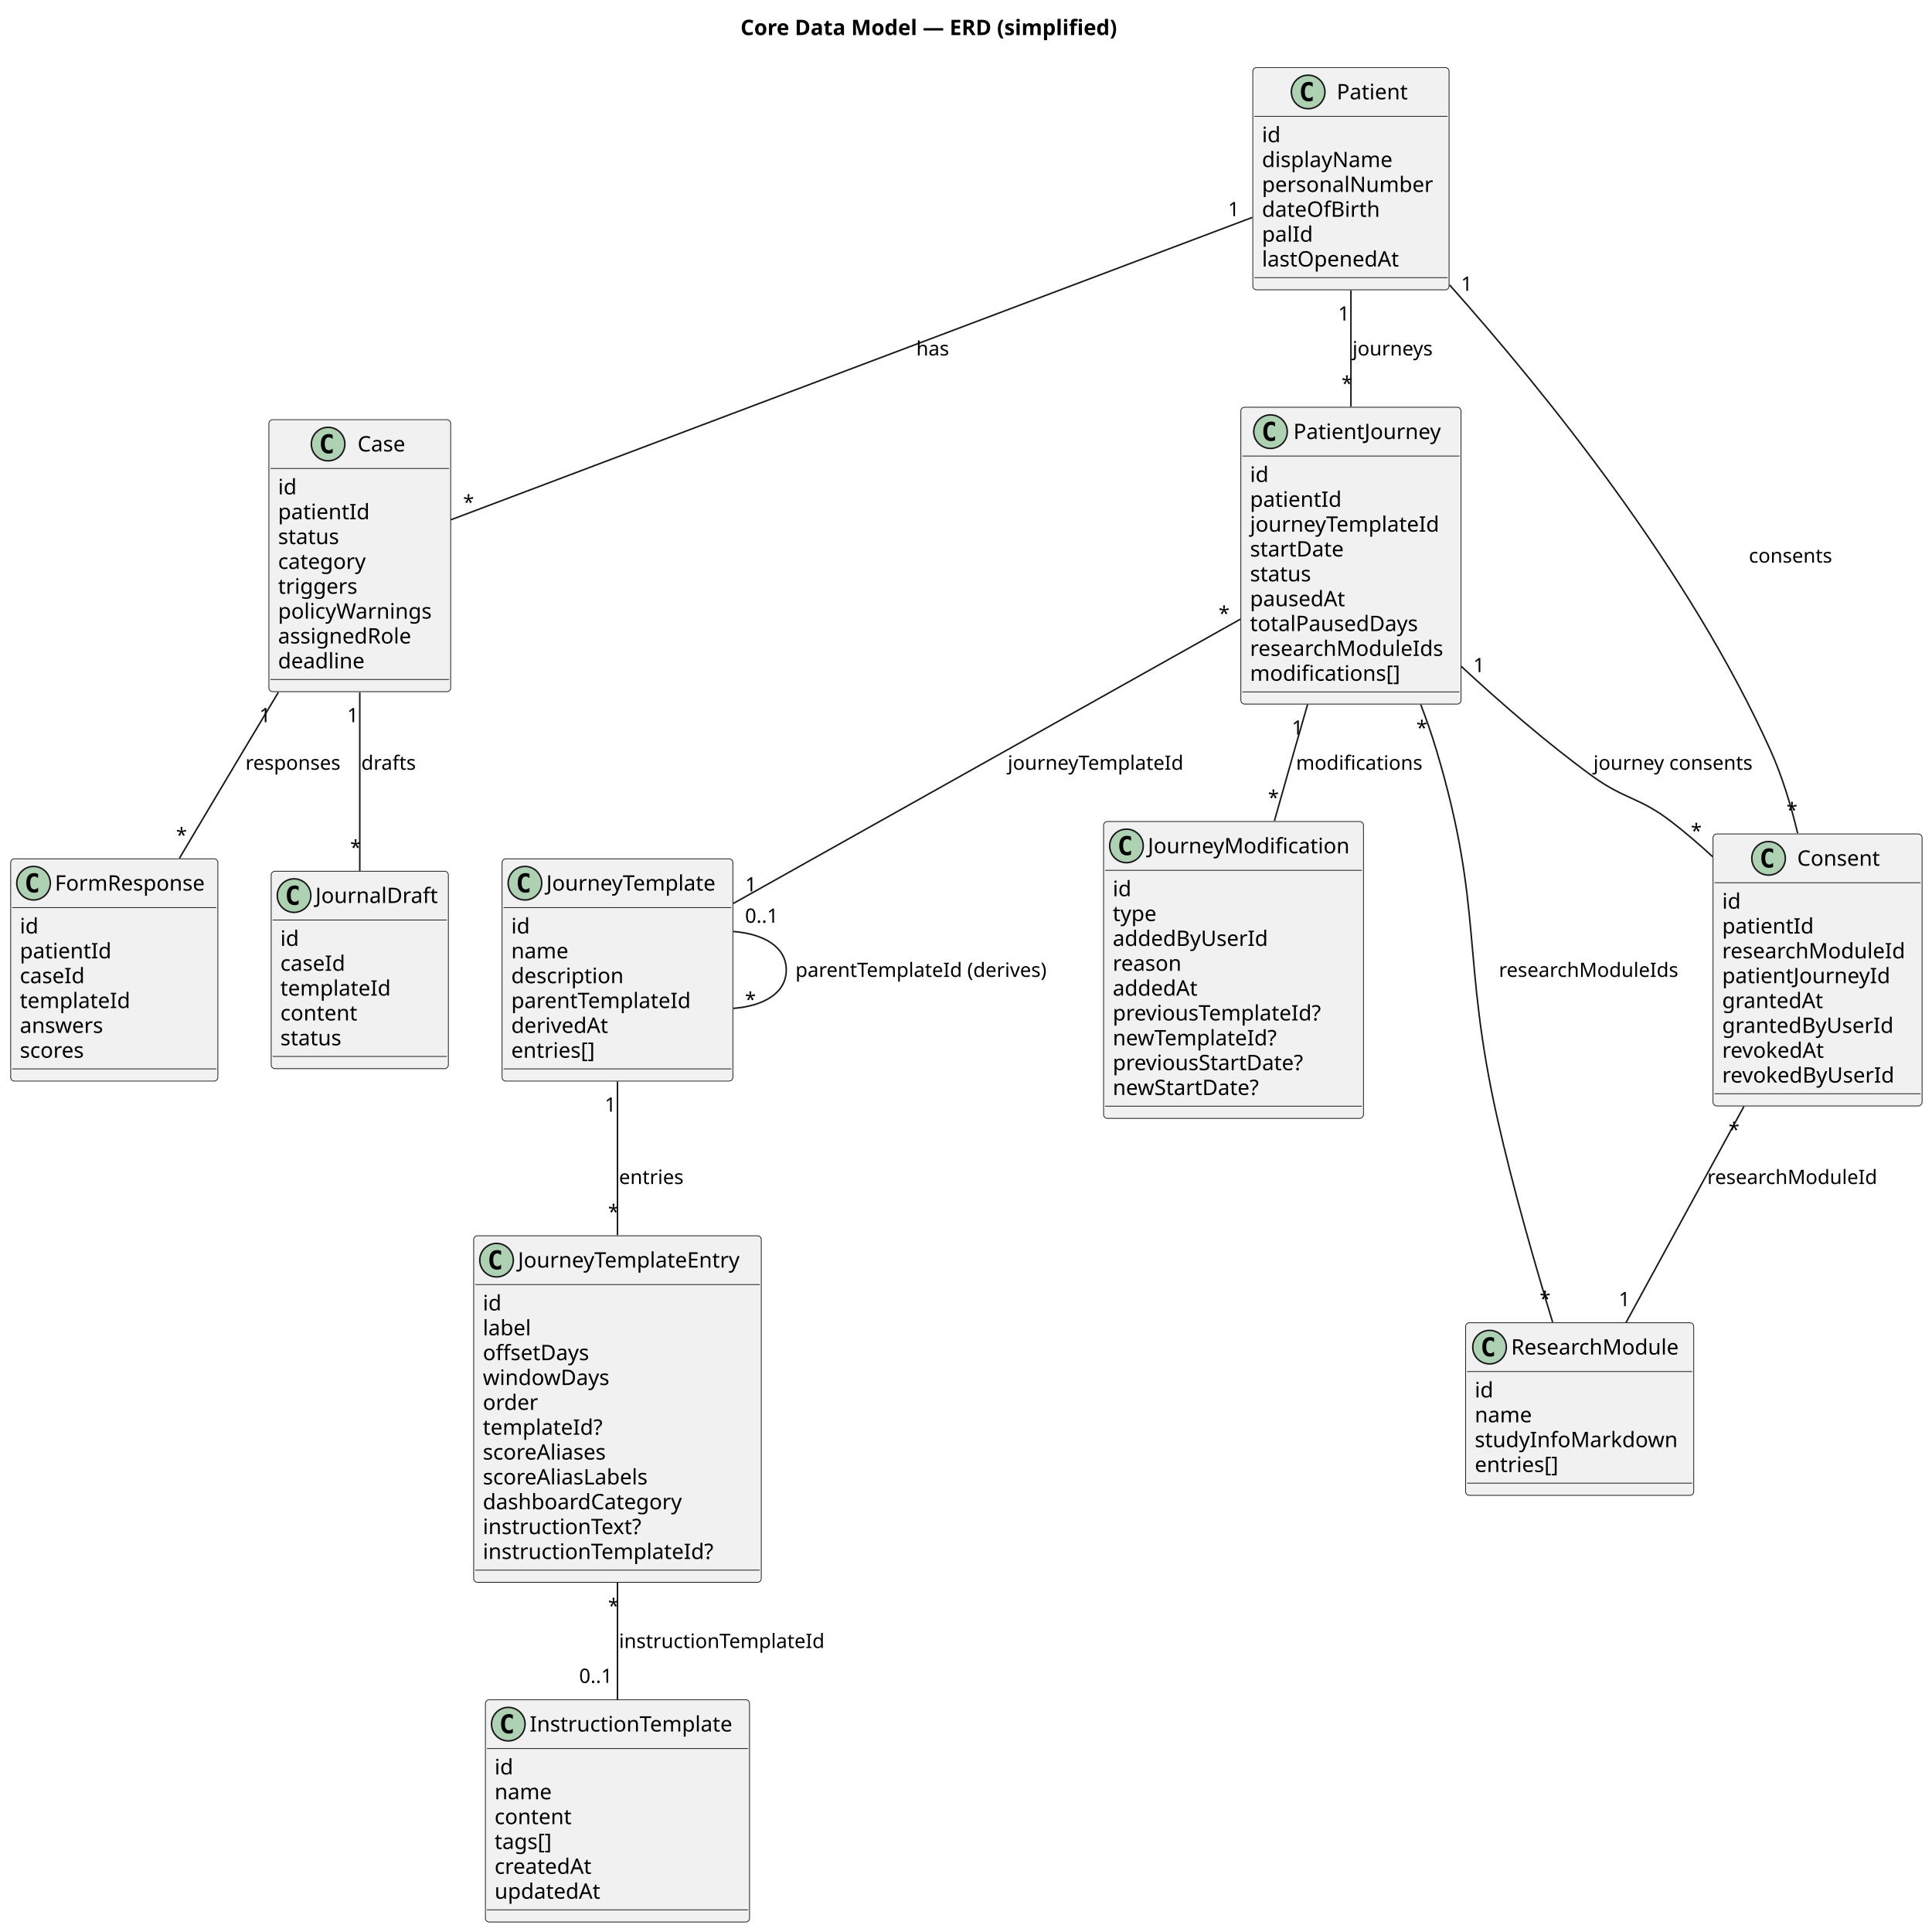
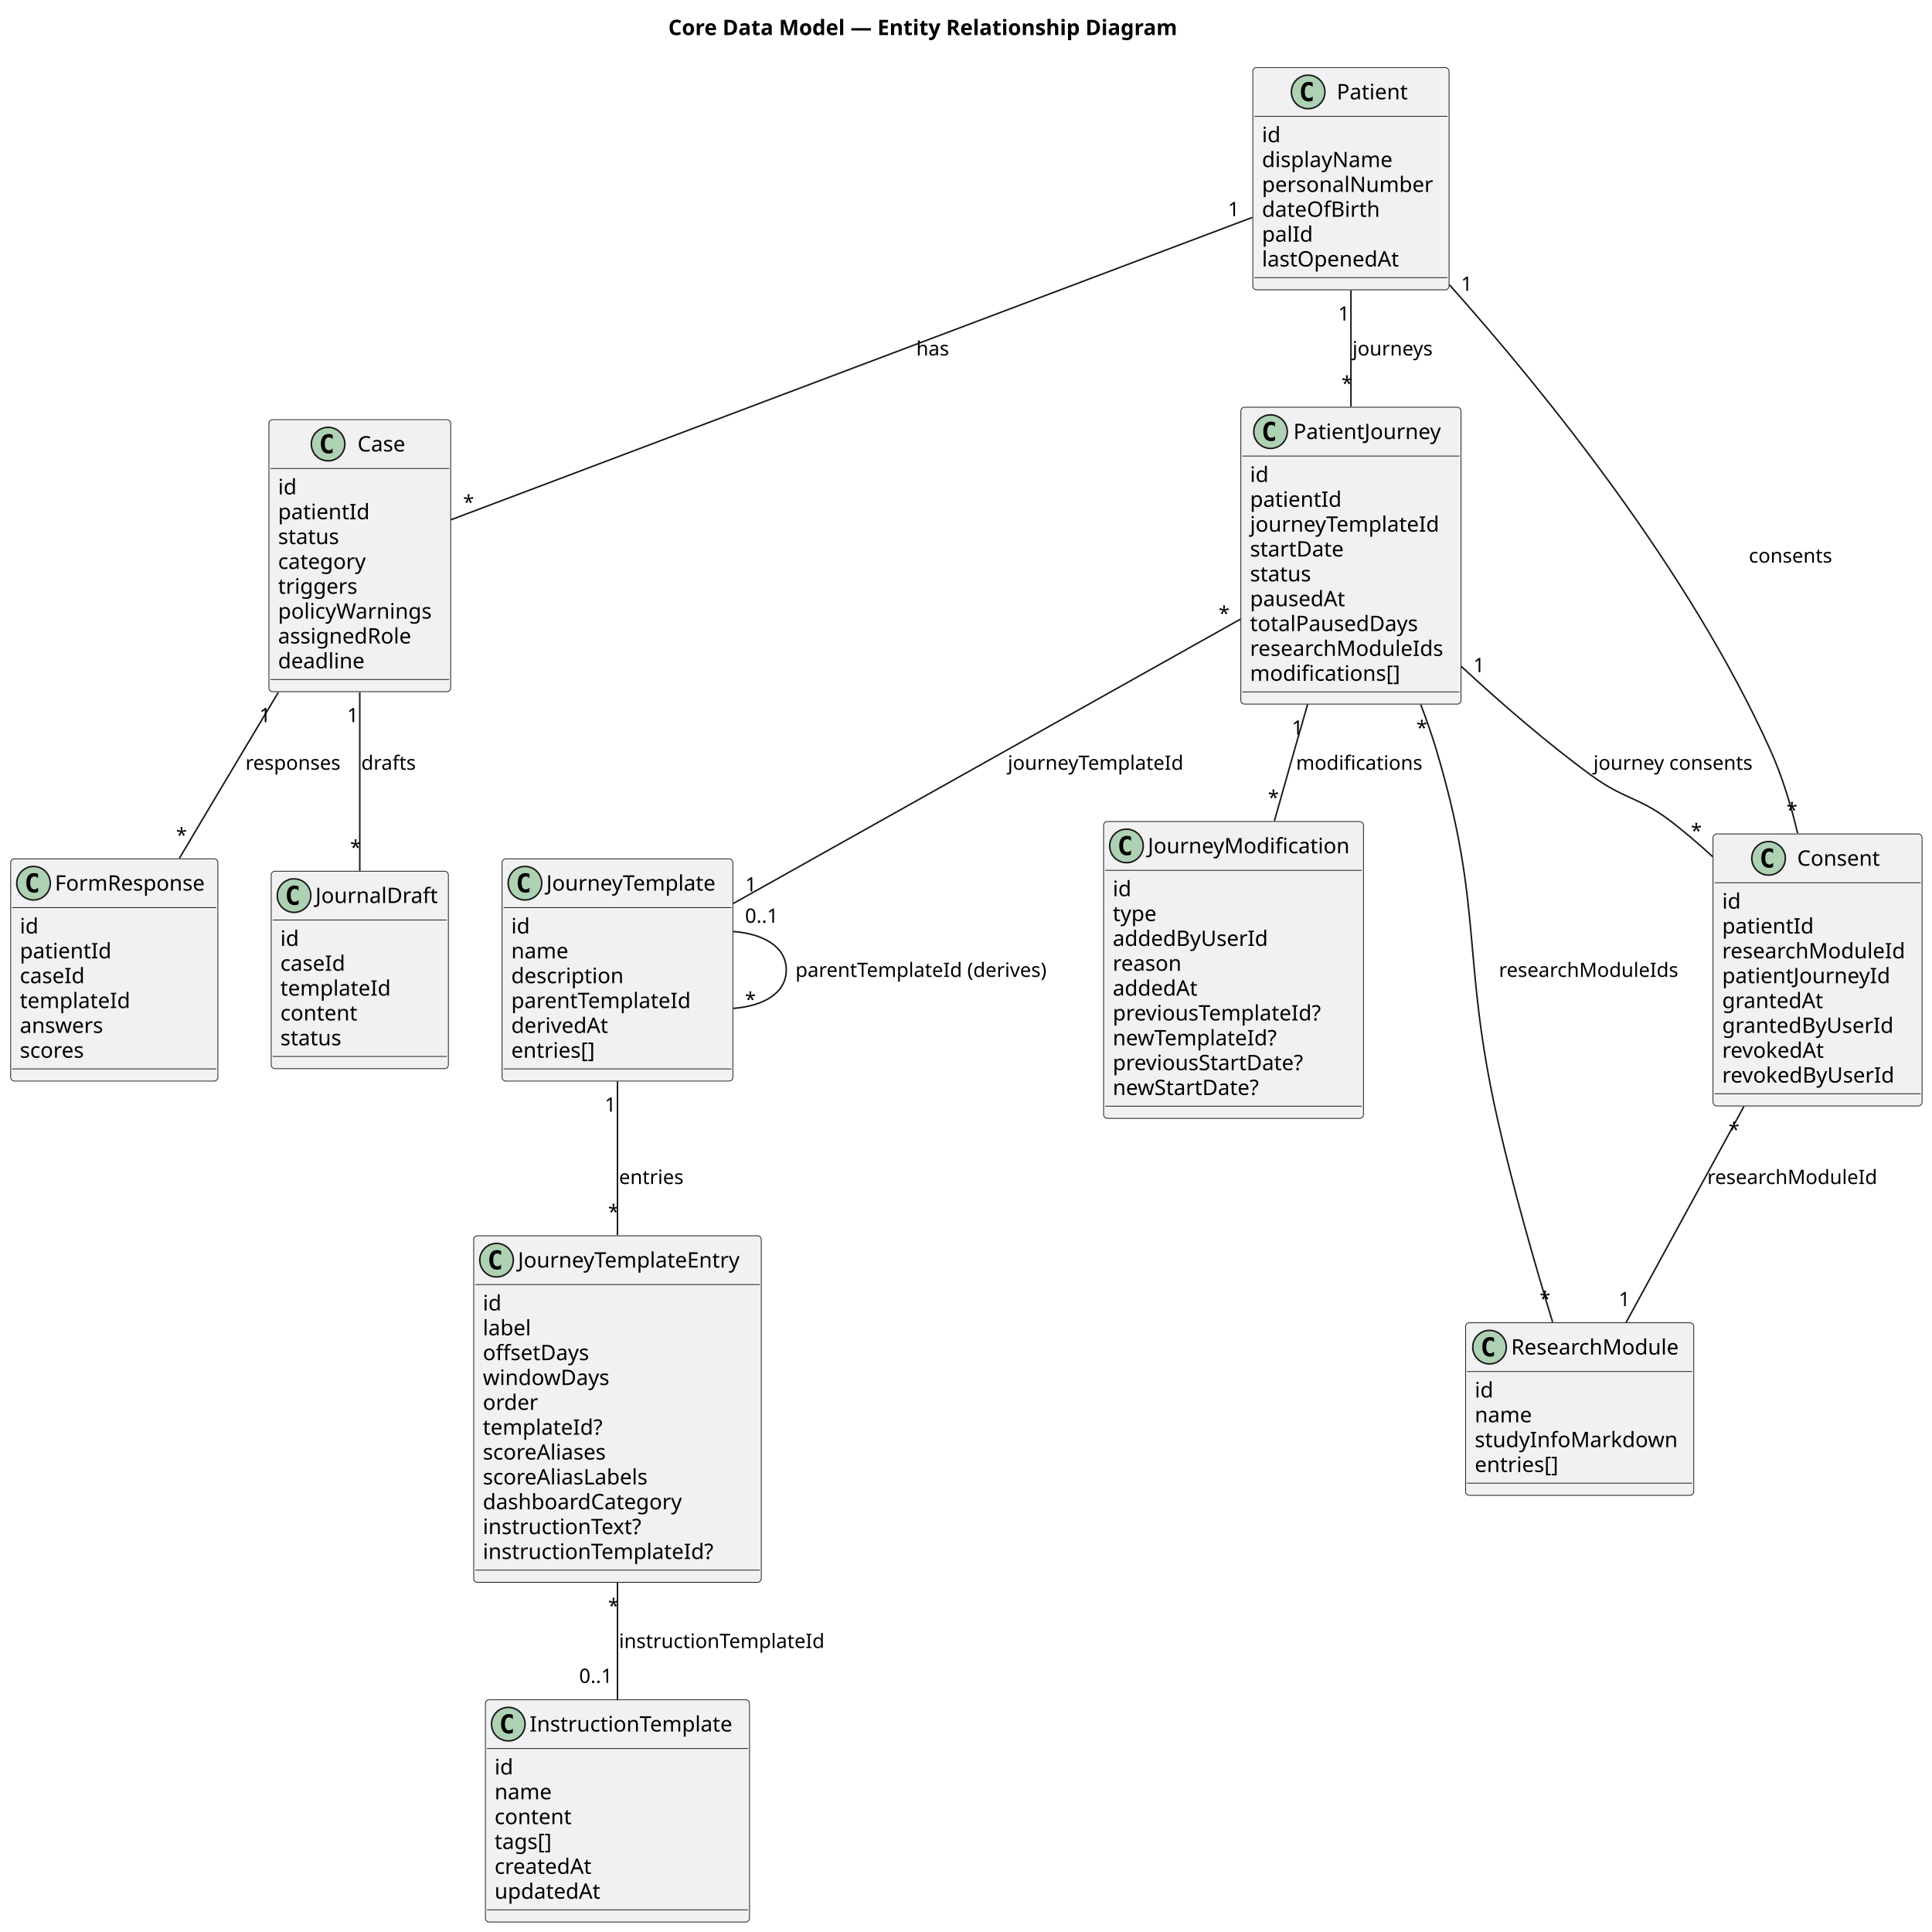
<svg xmlns="http://www.w3.org/2000/svg" contentStyleType="text/css" data-diagram-type="CLASS" height="1267px" preserveAspectRatio="none" style="width:1267px;height:1267px;background:#FFFFFF;" version="1.1" viewBox="0 0 1267 1267" width="1267px" zoomAndPan="magnify">
  <defs />
  <g>
    <g class="title" data-source-line="1">
-       <text fill="#000000" font-family="sans-serif" font-size="14" font-weight="bold" lengthAdjust="spacing" textLength="282.242" x="485.626" y="22.995">Core Data Model — ERD (simplified)</text>
+       <text fill="#000000" font-family="sans-serif" font-size="14" font-weight="bold" lengthAdjust="spacing" textLength="376.995" x="438.25" y="22.995">Core Data Model — Entity Relationship Diagram</text>
    </g>
    <g class="entity" data-qualified-name="Patient" data-source-line="3" id="ent0002">
      <rect fill="#F1F1F1" height="145.781" rx="2.5" ry="2.5" style="stroke:#181818;stroke-width:0.5;" width="128.696" x="821.59" y="44.297" />
      <ellipse cx="857.884" cy="60.297" fill="#ADD1B2" rx="11" ry="11" style="stroke:#181818;stroke-width:1;" />
      <path d="M860.853,65.938 Q860.275,66.234 859.634,66.375 Q858.994,66.531 858.29,66.531 Q855.79,66.531 854.462,64.891 Q853.15,63.234 853.15,60.109 Q853.15,56.984 854.462,55.328 Q855.79,53.672 858.29,53.672 Q858.994,53.672 859.634,53.828 Q860.29,53.984 860.853,54.281 L860.853,57 Q860.228,56.422 859.634,56.156 Q859.04,55.875 858.415,55.875 Q857.072,55.875 856.384,56.953 Q855.697,58.016 855.697,60.109 Q855.697,62.203 856.384,63.281 Q857.072,64.344 858.415,64.344 Q859.04,64.344 859.634,64.078 Q860.228,63.797 860.853,63.219 L860.853,65.938 Z " fill="#000000" />
      <text fill="#000000" font-family="sans-serif" font-size="14" lengthAdjust="spacing" textLength="49.376" x="876.616" y="65.144">Patient</text>
      <line style="stroke:#181818;stroke-width:0.5;" x1="822.59" x2="949.286" y1="76.297" y2="76.297" />
      <text fill="#000000" font-family="sans-serif" font-size="14" lengthAdjust="spacing" textLength="12.776" x="827.59" y="93.292">id</text>
      <text fill="#000000" font-family="sans-serif" font-size="14" lengthAdjust="spacing" textLength="91.014" x="827.59" y="109.589">displayName</text>
      <text fill="#000000" font-family="sans-serif" font-size="14" lengthAdjust="spacing" textLength="116.696" x="827.59" y="125.886">personalNumber</text>
      <text fill="#000000" font-family="sans-serif" font-size="14" lengthAdjust="spacing" textLength="81.129" x="827.59" y="142.183">dateOfBirth</text>
      <text fill="#000000" font-family="sans-serif" font-size="14" lengthAdjust="spacing" textLength="34.371" x="827.59" y="158.48">palId</text>
      <text fill="#000000" font-family="sans-serif" font-size="14" lengthAdjust="spacing" textLength="95.211" x="827.59" y="174.776">lastOpenedAt</text>
      <line style="stroke:#181818;stroke-width:0.5;" x1="822.59" x2="949.286" y1="182.078" y2="182.078" />
    </g>
    <g class="entity" data-qualified-name="Case" data-source-line="12" id="ent0003">
      <rect fill="#F1F1F1" height="178.375" rx="2.5" ry="2.5" style="stroke:#181818;stroke-width:0.5;" width="119.208" x="176.34" y="275.227" />
      <ellipse cx="215.166" cy="291.227" fill="#ADD1B2" rx="11" ry="11" style="stroke:#181818;stroke-width:1;" />
      <path d="M218.135,296.868 Q217.556,297.164 216.916,297.305 Q216.275,297.461 215.572,297.461 Q213.072,297.461 211.744,295.821 Q210.431,294.164 210.431,291.039 Q210.431,287.914 211.744,286.258 Q213.072,284.602 215.572,284.602 Q216.275,284.602 216.916,284.758 Q217.572,284.914 218.135,285.211 L218.135,287.93 Q217.51,287.352 216.916,287.086 Q216.322,286.805 215.697,286.805 Q214.353,286.805 213.666,287.883 Q212.978,288.946 212.978,291.039 Q212.978,293.133 213.666,294.211 Q214.353,295.274 215.697,295.274 Q216.322,295.274 216.916,295.008 Q217.51,294.727 218.135,294.149 L218.135,296.868 Z " fill="#000000" />
      <text fill="#000000" font-family="sans-serif" font-size="14" lengthAdjust="spacing" textLength="34.262" x="234.46" y="296.074">Case</text>
      <line style="stroke:#181818;stroke-width:0.5;" x1="177.34" x2="294.548" y1="307.227" y2="307.227" />
      <text fill="#000000" font-family="sans-serif" font-size="14" lengthAdjust="spacing" textLength="12.776" x="182.34" y="324.222">id</text>
      <text fill="#000000" font-family="sans-serif" font-size="14" lengthAdjust="spacing" textLength="62.836" x="182.34" y="340.519">patientId</text>
      <text fill="#000000" font-family="sans-serif" font-size="14" lengthAdjust="spacing" textLength="43.019" x="182.34" y="356.816">status</text>
      <text fill="#000000" font-family="sans-serif" font-size="14" lengthAdjust="spacing" textLength="61.872" x="182.34" y="373.113">category</text>
      <text fill="#000000" font-family="sans-serif" font-size="14" lengthAdjust="spacing" textLength="54.571" x="182.34" y="389.409">triggers</text>
      <text fill="#000000" font-family="sans-serif" font-size="14" lengthAdjust="spacing" textLength="107.208" x="182.34" y="405.706">policyWarnings</text>
      <text fill="#000000" font-family="sans-serif" font-size="14" lengthAdjust="spacing" textLength="93.112" x="182.34" y="422.003">assignedRole</text>
      <text fill="#000000" font-family="sans-serif" font-size="14" lengthAdjust="spacing" textLength="60.231" x="182.34" y="438.3">deadline</text>
      <line style="stroke:#181818;stroke-width:0.5;" x1="177.34" x2="294.548" y1="445.602" y2="445.602" />
    </g>
    <g class="entity" data-qualified-name="PatientJourney" data-source-line="23" id="ent0004">
      <rect fill="#F1F1F1" height="194.672" rx="2.5" ry="2.5" style="stroke:#181818;stroke-width:0.5;" width="144.398" x="813.74" y="267.077" />
      <ellipse cx="833.207" cy="283.077" fill="#ADD1B2" rx="11" ry="11" style="stroke:#181818;stroke-width:1;" />
      <path d="M836.176,288.717 Q835.598,289.014 834.957,289.155 Q834.317,289.311 833.614,289.311 Q831.114,289.311 829.786,287.671 Q828.473,286.014 828.473,282.889 Q828.473,279.764 829.786,278.108 Q831.114,276.452 833.614,276.452 Q834.317,276.452 834.957,276.608 Q835.614,276.764 836.176,277.061 L836.176,279.78 Q835.551,279.202 834.957,278.936 Q834.364,278.655 833.739,278.655 Q832.395,278.655 831.707,279.733 Q831.02,280.796 831.02,282.889 Q831.02,284.983 831.707,286.061 Q832.395,287.124 833.739,287.124 Q834.364,287.124 834.957,286.858 Q835.551,286.577 836.176,285.999 L836.176,288.717 Z " fill="#000000" />
      <text fill="#000000" font-family="sans-serif" font-size="14" lengthAdjust="spacing" textLength="102.471" x="848.2" y="287.924">PatientJourney</text>
      <line style="stroke:#181818;stroke-width:0.5;" x1="814.74" x2="957.138" y1="299.077" y2="299.077" />
      <text fill="#000000" font-family="sans-serif" font-size="14" lengthAdjust="spacing" textLength="12.776" x="819.74" y="316.072">id</text>
      <text fill="#000000" font-family="sans-serif" font-size="14" lengthAdjust="spacing" textLength="62.836" x="819.74" y="332.369">patientId</text>
      <text fill="#000000" font-family="sans-serif" font-size="14" lengthAdjust="spacing" textLength="132.132" x="819.74" y="348.666">journeyTemplateId</text>
      <text fill="#000000" font-family="sans-serif" font-size="14" lengthAdjust="spacing" textLength="66.069" x="819.74" y="364.963">startDate</text>
      <text fill="#000000" font-family="sans-serif" font-size="14" lengthAdjust="spacing" textLength="43.019" x="819.74" y="381.26">status</text>
      <text fill="#000000" font-family="sans-serif" font-size="14" lengthAdjust="spacing" textLength="66.199" x="819.74" y="397.556">pausedAt</text>
      <text fill="#000000" font-family="sans-serif" font-size="14" lengthAdjust="spacing" textLength="117.64" x="819.74" y="413.853">totalPausedDays</text>
      <text fill="#000000" font-family="sans-serif" font-size="14" lengthAdjust="spacing" textLength="132.398" x="819.74" y="430.15">researchModuleIds</text>
      <text fill="#000000" font-family="sans-serif" font-size="14" lengthAdjust="spacing" textLength="105.109" x="819.74" y="446.447">modifications[]</text>
      <line style="stroke:#181818;stroke-width:0.5;" x1="814.74" x2="957.138" y1="453.749" y2="453.749" />
    </g>
    <g class="entity" data-qualified-name="JourneyTemplate" data-source-line="35" id="ent0005">
      <rect fill="#F1F1F1" height="145.781" rx="2.5" ry="2.5" style="stroke:#181818;stroke-width:0.5;" width="151.356" x="329.26" y="563.197" />
      <ellipse cx="344.26" cy="579.197" fill="#ADD1B2" rx="11" ry="11" style="stroke:#181818;stroke-width:1;" />
      <path d="M347.229,584.837 Q346.651,585.134 346.01,585.275 Q345.369,585.431 344.666,585.431 Q342.166,585.431 340.838,583.791 Q339.526,582.134 339.526,579.009 Q339.526,575.884 340.838,574.228 Q342.166,572.572 344.666,572.572 Q345.369,572.572 346.01,572.728 Q346.666,572.884 347.229,573.181 L347.229,575.9 Q346.604,575.322 346.01,575.056 Q345.416,574.775 344.791,574.775 Q343.447,574.775 342.76,575.853 Q342.072,576.916 342.072,579.009 Q342.072,581.103 342.76,582.181 Q343.447,583.244 344.791,583.244 Q345.416,583.244 346.01,582.978 Q346.604,582.697 347.229,582.119 L347.229,584.837 Z " fill="#000000" />
      <text fill="#000000" font-family="sans-serif" font-size="14" lengthAdjust="spacing" textLength="119.356" x="358.26" y="584.044">JourneyTemplate</text>
      <line style="stroke:#181818;stroke-width:0.5;" x1="330.26" x2="479.615" y1="595.197" y2="595.197" />
      <text fill="#000000" font-family="sans-serif" font-size="14" lengthAdjust="spacing" textLength="12.776" x="335.26" y="612.192">id</text>
      <text fill="#000000" font-family="sans-serif" font-size="14" lengthAdjust="spacing" textLength="39.703" x="335.26" y="628.489">name</text>
      <text fill="#000000" font-family="sans-serif" font-size="14" lengthAdjust="spacing" textLength="77.841" x="335.26" y="644.786">description</text>
      <text fill="#000000" font-family="sans-serif" font-size="14" lengthAdjust="spacing" textLength="125.474" x="335.26" y="661.083">parentTemplateId</text>
      <text fill="#000000" font-family="sans-serif" font-size="14" lengthAdjust="spacing" textLength="67.997" x="335.26" y="677.38">derivedAt</text>
      <text fill="#000000" font-family="sans-serif" font-size="14" lengthAdjust="spacing" textLength="59.452" x="335.26" y="693.676">entries[]</text>
      <line style="stroke:#181818;stroke-width:0.5;" x1="330.26" x2="479.615" y1="700.978" y2="700.978" />
    </g>
    <g class="entity" data-qualified-name="JourneyTemplateEntry" data-source-line="44" id="ent0006">
      <rect fill="#F1F1F1" height="227.266" rx="2.5" ry="2.5" style="stroke:#181818;stroke-width:0.5;" width="188.605" x="310.64" y="810.417" />
      <ellipse cx="325.64" cy="826.417" fill="#ADD1B2" rx="11" ry="11" style="stroke:#181818;stroke-width:1;" />
      <path d="M328.609,832.058 Q328.031,832.354 327.39,832.495 Q326.749,832.651 326.046,832.651 Q323.546,832.651 322.218,831.011 Q320.906,829.354 320.906,826.229 Q320.906,823.104 322.218,821.448 Q323.546,819.792 326.046,819.792 Q326.749,819.792 327.39,819.948 Q328.046,820.104 328.609,820.401 L328.609,823.12 Q327.984,822.542 327.39,822.276 Q326.796,821.995 326.171,821.995 Q324.827,821.995 324.14,823.073 Q323.452,824.136 323.452,826.229 Q323.452,828.323 324.14,829.401 Q324.827,830.464 326.171,830.464 Q326.796,830.464 327.39,830.198 Q327.984,829.917 328.609,829.339 L328.609,832.058 Z " fill="#000000" />
      <text fill="#000000" font-family="sans-serif" font-size="14" lengthAdjust="spacing" textLength="156.605" x="339.64" y="831.264">JourneyTemplateEntry</text>
      <line style="stroke:#181818;stroke-width:0.5;" x1="311.64" x2="498.245" y1="842.417" y2="842.417" />
      <text fill="#000000" font-family="sans-serif" font-size="14" lengthAdjust="spacing" textLength="12.776" x="316.64" y="859.412">id</text>
      <text fill="#000000" font-family="sans-serif" font-size="14" lengthAdjust="spacing" textLength="33.858" x="316.64" y="875.709">label</text>
      <text fill="#000000" font-family="sans-serif" font-size="14" lengthAdjust="spacing" textLength="74.758" x="316.64" y="892.006">offsetDays</text>
      <text fill="#000000" font-family="sans-serif" font-size="14" lengthAdjust="spacing" textLength="88.054" x="316.64" y="908.303">windowDays</text>
      <text fill="#000000" font-family="sans-serif" font-size="14" lengthAdjust="spacing" textLength="37.577" x="316.64" y="924.6">order</text>
      <text fill="#000000" font-family="sans-serif" font-size="14" lengthAdjust="spacing" textLength="83.644" x="316.64" y="940.896">templateId?</text>
      <text fill="#000000" font-family="sans-serif" font-size="14" lengthAdjust="spacing" textLength="87.062" x="316.64" y="957.193">scoreAliases</text>
      <text fill="#000000" font-family="sans-serif" font-size="14" lengthAdjust="spacing" textLength="116.218" x="316.64" y="973.49">scoreAliasLabels</text>
      <text fill="#000000" font-family="sans-serif" font-size="14" lengthAdjust="spacing" textLength="138.257" x="316.64" y="989.787">dashboardCategory</text>
      <text fill="#000000" font-family="sans-serif" font-size="14" lengthAdjust="spacing" textLength="113.06" x="316.64" y="1006.084">instructionText?</text>
      <text fill="#000000" font-family="sans-serif" font-size="14" lengthAdjust="spacing" textLength="161.397" x="316.64" y="1022.381">instructionTemplateId?</text>
      <line style="stroke:#181818;stroke-width:0.5;" x1="311.64" x2="498.245" y1="1029.682" y2="1029.682" />
    </g>
    <g class="entity" data-qualified-name="InstructionTemplate" data-source-line="58" id="ent0007">
      <rect fill="#F1F1F1" height="145.781" rx="2.5" ry="2.5" style="stroke:#181818;stroke-width:0.5;" width="173.19" x="318.34" y="1114.687" />
      <ellipse cx="333.34" cy="1130.687" fill="#ADD1B2" rx="11" ry="11" style="stroke:#181818;stroke-width:1;" />
      <path d="M336.309,1136.328 Q335.731,1136.624 335.09,1136.765 Q334.449,1136.921 333.746,1136.921 Q331.246,1136.921 329.918,1135.281 Q328.606,1133.624 328.606,1130.499 Q328.606,1127.374 329.918,1125.718 Q331.246,1124.062 333.746,1124.062 Q334.449,1124.062 335.09,1124.218 Q335.746,1124.374 336.309,1124.671 L336.309,1127.39 Q335.684,1126.812 335.09,1126.546 Q334.496,1126.265 333.871,1126.265 Q332.527,1126.265 331.84,1127.343 Q331.152,1128.406 331.152,1130.499 Q331.152,1132.593 331.84,1133.671 Q332.527,1134.734 333.871,1134.734 Q334.496,1134.734 335.09,1134.468 Q335.684,1134.187 336.309,1133.609 L336.309,1136.328 Z " fill="#000000" />
      <text fill="#000000" font-family="sans-serif" font-size="14" lengthAdjust="spacing" textLength="141.19" x="347.34" y="1135.534">InstructionTemplate</text>
      <line style="stroke:#181818;stroke-width:0.5;" x1="319.34" x2="490.529" y1="1146.687" y2="1146.687" />
      <text fill="#000000" font-family="sans-serif" font-size="14" lengthAdjust="spacing" textLength="12.776" x="324.34" y="1163.682">id</text>
      <text fill="#000000" font-family="sans-serif" font-size="14" lengthAdjust="spacing" textLength="39.703" x="324.34" y="1179.979">name</text>
      <text fill="#000000" font-family="sans-serif" font-size="14" lengthAdjust="spacing" textLength="53.601" x="324.34" y="1196.276">content</text>
      <text fill="#000000" font-family="sans-serif" font-size="14" lengthAdjust="spacing" textLength="41.173" x="324.34" y="1212.573">tags[]</text>
      <text fill="#000000" font-family="sans-serif" font-size="14" lengthAdjust="spacing" textLength="68.701" x="324.34" y="1228.87">createdAt</text>
      <text fill="#000000" font-family="sans-serif" font-size="14" lengthAdjust="spacing" textLength="73.281" x="324.34" y="1245.166">updatedAt</text>
      <line style="stroke:#181818;stroke-width:0.5;" x1="319.34" x2="490.529" y1="1252.468" y2="1252.468" />
    </g>
    <g class="entity" data-qualified-name="JourneyModification" data-source-line="67" id="ent0008">
      <rect fill="#F1F1F1" height="194.672" rx="2.5" ry="2.5" style="stroke:#181818;stroke-width:0.5;" width="170.428" x="723.73" y="538.747" />
      <ellipse cx="738.73" cy="554.747" fill="#ADD1B2" rx="11" ry="11" style="stroke:#181818;stroke-width:1;" />
      <path d="M741.699,560.388 Q741.121,560.684 740.48,560.825 Q739.839,560.981 739.136,560.981 Q736.636,560.981 735.308,559.341 Q733.996,557.684 733.996,554.559 Q733.996,551.434 735.308,549.778 Q736.636,548.122 739.136,548.122 Q739.839,548.122 740.48,548.278 Q741.136,548.434 741.699,548.731 L741.699,551.45 Q741.074,550.872 740.48,550.606 Q739.886,550.325 739.261,550.325 Q737.918,550.325 737.23,551.403 Q736.543,552.466 736.543,554.559 Q736.543,556.653 737.23,557.731 Q737.918,558.794 739.261,558.794 Q739.886,558.794 740.48,558.528 Q741.074,558.247 741.699,557.669 L741.699,560.388 Z " fill="#000000" />
      <text fill="#000000" font-family="sans-serif" font-size="14" lengthAdjust="spacing" textLength="138.428" x="752.73" y="559.594">JourneyModification</text>
      <line style="stroke:#181818;stroke-width:0.5;" x1="724.73" x2="893.158" y1="570.747" y2="570.747" />
      <text fill="#000000" font-family="sans-serif" font-size="14" lengthAdjust="spacing" textLength="12.776" x="729.73" y="587.742">id</text>
      <text fill="#000000" font-family="sans-serif" font-size="14" lengthAdjust="spacing" textLength="31.274" x="729.73" y="604.039">type</text>
      <text fill="#000000" font-family="sans-serif" font-size="14" lengthAdjust="spacing" textLength="106.668" x="729.73" y="620.336">addedByUserId</text>
      <text fill="#000000" font-family="sans-serif" font-size="14" lengthAdjust="spacing" textLength="47.681" x="729.73" y="636.633">reason</text>
      <text fill="#000000" font-family="sans-serif" font-size="14" lengthAdjust="spacing" textLength="58.919" x="729.73" y="652.929">addedAt</text>
      <text fill="#000000" font-family="sans-serif" font-size="14" lengthAdjust="spacing" textLength="146.87" x="729.73" y="669.226">previousTemplateId?</text>
      <text fill="#000000" font-family="sans-serif" font-size="14" lengthAdjust="spacing" textLength="115.644" x="729.73" y="685.523">newTemplateId?</text>
      <text fill="#000000" font-family="sans-serif" font-size="14" lengthAdjust="spacing" textLength="135.256" x="729.73" y="701.82">previousStartDate?</text>
      <text fill="#000000" font-family="sans-serif" font-size="14" lengthAdjust="spacing" textLength="104.029" x="729.73" y="718.117">newStartDate?</text>
      <line style="stroke:#181818;stroke-width:0.5;" x1="724.73" x2="893.158" y1="725.419" y2="725.419" />
    </g>
    <g class="entity" data-qualified-name="ResearchModule" data-source-line="79" id="ent0009">
      <rect fill="#F1F1F1" height="113.188" rx="2.5" ry="2.5" style="stroke:#181818;stroke-width:0.5;" width="149.621" x="961.13" y="867.457" />
      <ellipse cx="976.832" cy="883.457" fill="#ADD1B2" rx="11" ry="11" style="stroke:#181818;stroke-width:1;" />
      <path d="M979.801,889.097 Q979.223,889.394 978.582,889.535 Q977.942,889.691 977.239,889.691 Q974.739,889.691 973.41,888.051 Q972.098,886.394 972.098,883.269 Q972.098,880.144 973.41,878.488 Q974.739,876.832 977.239,876.832 Q977.942,876.832 978.582,876.988 Q979.239,877.144 979.801,877.441 L979.801,880.16 Q979.176,879.582 978.582,879.316 Q977.989,879.035 977.364,879.035 Q976.02,879.035 975.332,880.113 Q974.645,881.176 974.645,883.269 Q974.645,885.363 975.332,886.441 Q976.02,887.504 977.364,887.504 Q977.989,887.504 978.582,887.238 Q979.176,886.957 979.801,886.379 L979.801,889.097 Z " fill="#000000" />
      <text fill="#000000" font-family="sans-serif" font-size="14" lengthAdjust="spacing" textLength="116.061" x="990.988" y="888.304">ResearchModule</text>
      <line style="stroke:#181818;stroke-width:0.5;" x1="962.13" x2="1109.751" y1="899.457" y2="899.457" />
      <text fill="#000000" font-family="sans-serif" font-size="14" lengthAdjust="spacing" textLength="12.776" x="967.13" y="916.452">id</text>
      <text fill="#000000" font-family="sans-serif" font-size="14" lengthAdjust="spacing" textLength="39.703" x="967.13" y="932.749">name</text>
      <text fill="#000000" font-family="sans-serif" font-size="14" lengthAdjust="spacing" textLength="137.621" x="967.13" y="949.046">studyInfoMarkdown</text>
      <text fill="#000000" font-family="sans-serif" font-size="14" lengthAdjust="spacing" textLength="59.452" x="967.13" y="965.343">entries[]</text>
      <line style="stroke:#181818;stroke-width:0.5;" x1="962.13" x2="1109.751" y1="972.644" y2="972.644" />
    </g>
    <g class="entity" data-qualified-name="Consent" data-source-line="86" id="ent0010">
      <rect fill="#F1F1F1" height="178.375" rx="2.5" ry="2.5" style="stroke:#181818;stroke-width:0.5;" width="137.105" x="1123.39" y="546.897" />
      <ellipse cx="1159.82" cy="562.897" fill="#ADD1B2" rx="11" ry="11" style="stroke:#181818;stroke-width:1;" />
      <path d="M1162.788,568.538 Q1162.21,568.834 1161.57,568.975 Q1160.929,569.131 1160.226,569.131 Q1157.726,569.131 1156.398,567.491 Q1155.085,565.834 1155.085,562.709 Q1155.085,559.584 1156.398,557.928 Q1157.726,556.272 1160.226,556.272 Q1160.929,556.272 1161.57,556.428 Q1162.226,556.584 1162.788,556.881 L1162.788,559.6 Q1162.163,559.022 1161.57,558.756 Q1160.976,558.475 1160.351,558.475 Q1159.007,558.475 1158.32,559.553 Q1157.632,560.616 1157.632,562.709 Q1157.632,564.803 1158.32,565.881 Q1159.007,566.944 1160.351,566.944 Q1160.976,566.944 1161.57,566.678 Q1162.163,566.397 1162.788,565.819 L1162.788,568.538 Z " fill="#000000" />
      <text fill="#000000" font-family="sans-serif" font-size="14" lengthAdjust="spacing" textLength="57.483" x="1178.582" y="567.744">Consent</text>
      <line style="stroke:#181818;stroke-width:0.5;" x1="1124.39" x2="1259.495" y1="578.897" y2="578.897" />
      <text fill="#000000" font-family="sans-serif" font-size="14" lengthAdjust="spacing" textLength="12.776" x="1129.39" y="595.892">id</text>
      <text fill="#000000" font-family="sans-serif" font-size="14" lengthAdjust="spacing" textLength="62.836" x="1129.39" y="612.189">patientId</text>
      <text fill="#000000" font-family="sans-serif" font-size="14" lengthAdjust="spacing" textLength="125.105" x="1129.39" y="628.486">researchModuleId</text>
      <text fill="#000000" font-family="sans-serif" font-size="14" lengthAdjust="spacing" textLength="115.931" x="1129.39" y="644.783">patientJourneyId</text>
      <text fill="#000000" font-family="sans-serif" font-size="14" lengthAdjust="spacing" textLength="70.15" x="1129.39" y="661.08">grantedAt</text>
      <text fill="#000000" font-family="sans-serif" font-size="14" lengthAdjust="spacing" textLength="117.899" x="1129.39" y="677.376">grantedByUserId</text>
      <text fill="#000000" font-family="sans-serif" font-size="14" lengthAdjust="spacing" textLength="71.894" x="1129.39" y="693.673">revokedAt</text>
      <text fill="#000000" font-family="sans-serif" font-size="14" lengthAdjust="spacing" textLength="119.643" x="1129.39" y="709.97">revokedByUserId</text>
      <line style="stroke:#181818;stroke-width:0.5;" x1="1124.39" x2="1259.495" y1="717.272" y2="717.272" />
    </g>
    <g class="entity" data-qualified-name="FormResponse" data-source-line="97" id="ent0011">
      <rect fill="#F1F1F1" height="145.781" rx="2.5" ry="2.5" style="stroke:#181818;stroke-width:0.5;" width="135.879" x="7" y="563.197" />
      <ellipse cx="22" cy="579.197" fill="#ADD1B2" rx="11" ry="11" style="stroke:#181818;stroke-width:1;" />
      <path d="M24.969,584.837 Q24.391,585.134 23.75,585.275 Q23.109,585.431 22.406,585.431 Q19.906,585.431 18.578,583.791 Q17.266,582.134 17.266,579.009 Q17.266,575.884 18.578,574.228 Q19.906,572.572 22.406,572.572 Q23.109,572.572 23.75,572.728 Q24.406,572.884 24.969,573.181 L24.969,575.9 Q24.344,575.322 23.75,575.056 Q23.156,574.775 22.531,574.775 Q21.188,574.775 20.5,575.853 Q19.812,576.916 19.812,579.009 Q19.812,581.103 20.5,582.181 Q21.188,583.244 22.531,583.244 Q23.156,583.244 23.75,582.978 Q24.344,582.697 24.969,582.119 L24.969,584.837 Z " fill="#000000" />
      <text fill="#000000" font-family="sans-serif" font-size="14" lengthAdjust="spacing" textLength="103.879" x="36" y="584.044">FormResponse</text>
      <line style="stroke:#181818;stroke-width:0.5;" x1="8" x2="141.879" y1="595.197" y2="595.197" />
      <text fill="#000000" font-family="sans-serif" font-size="14" lengthAdjust="spacing" textLength="12.776" x="13" y="612.192">id</text>
      <text fill="#000000" font-family="sans-serif" font-size="14" lengthAdjust="spacing" textLength="62.836" x="13" y="628.489">patientId</text>
      <text fill="#000000" font-family="sans-serif" font-size="14" lengthAdjust="spacing" textLength="45.199" x="13" y="644.786">caseId</text>
      <text fill="#000000" font-family="sans-serif" font-size="14" lengthAdjust="spacing" textLength="76.214" x="13" y="661.083">templateId</text>
      <text fill="#000000" font-family="sans-serif" font-size="14" lengthAdjust="spacing" textLength="57.859" x="13" y="677.38">answers</text>
      <text fill="#000000" font-family="sans-serif" font-size="14" lengthAdjust="spacing" textLength="45.22" x="13" y="693.676">scores</text>
      <line style="stroke:#181818;stroke-width:0.5;" x1="8" x2="141.879" y1="700.978" y2="700.978" />
    </g>
    <g class="entity" data-qualified-name="JournalDraft" data-source-line="106" id="ent0012">
      <rect fill="#F1F1F1" height="129.484" rx="2.5" ry="2.5" style="stroke:#181818;stroke-width:0.5;" width="116.198" x="177.84" y="571.337" />
      <ellipse cx="192.84" cy="587.337" fill="#ADD1B2" rx="11" ry="11" style="stroke:#181818;stroke-width:1;" />
      <path d="M195.809,592.977 Q195.231,593.274 194.59,593.415 Q193.949,593.571 193.246,593.571 Q190.746,593.571 189.418,591.931 Q188.106,590.274 188.106,587.149 Q188.106,584.024 189.418,582.368 Q190.746,580.712 193.246,580.712 Q193.949,580.712 194.59,580.868 Q195.246,581.024 195.809,581.321 L195.809,584.04 Q195.184,583.462 194.59,583.196 Q193.996,582.915 193.371,582.915 Q192.028,582.915 191.34,583.993 Q190.653,585.056 190.653,587.149 Q190.653,589.243 191.34,590.321 Q192.028,591.384 193.371,591.384 Q193.996,591.384 194.59,591.118 Q195.184,590.837 195.809,590.259 L195.809,592.977 Z " fill="#000000" />
      <text fill="#000000" font-family="sans-serif" font-size="14" lengthAdjust="spacing" textLength="84.198" x="206.84" y="592.184">JournalDraft</text>
      <line style="stroke:#181818;stroke-width:0.5;" x1="178.84" x2="293.038" y1="603.337" y2="603.337" />
      <text fill="#000000" font-family="sans-serif" font-size="14" lengthAdjust="spacing" textLength="12.776" x="183.84" y="620.332">id</text>
      <text fill="#000000" font-family="sans-serif" font-size="14" lengthAdjust="spacing" textLength="45.199" x="183.84" y="636.629">caseId</text>
      <text fill="#000000" font-family="sans-serif" font-size="14" lengthAdjust="spacing" textLength="76.214" x="183.84" y="652.926">templateId</text>
      <text fill="#000000" font-family="sans-serif" font-size="14" lengthAdjust="spacing" textLength="53.601" x="183.84" y="669.223">content</text>
      <text fill="#000000" font-family="sans-serif" font-size="14" lengthAdjust="spacing" textLength="43.019" x="183.84" y="685.519">status</text>
      <line style="stroke:#181818;stroke-width:0.5;" x1="178.84" x2="293.038" y1="692.821" y2="692.821" />
    </g>
    <g class="link" data-entity-1="ent0002" data-entity-2="ent0003" data-link-type="association" data-source-line="114" id="lnk13">
      <path codeLine="114" d="M821.24,142.597 C695.04,190.207 417.73,294.827 295.64,340.887" fill="none" id="Patient-Case" style="stroke:#181818;stroke-width:1;" />
      <text fill="#000000" font-family="sans-serif" font-size="13" lengthAdjust="spacing" textLength="22.979" x="600.86" y="233.144">has</text>
      <text fill="#000000" font-family="sans-serif" font-size="13" lengthAdjust="spacing" textLength="8.271" x="805.312" y="141.742">1</text>
      <text fill="#000000" font-family="sans-serif" font-size="13" lengthAdjust="spacing" textLength="6.5" x="303.705" y="333.987">*</text>
    </g>
    <g class="link" data-entity-1="ent0002" data-entity-2="ent0004" data-link-type="association" data-source-line="115" id="lnk14">
      <path codeLine="115" d="M885.94,190.437 C885.94,214.307 885.94,241.277 885.94,266.677" fill="none" id="Patient-PatientJourney" style="stroke:#181818;stroke-width:1;" />
      <text fill="#000000" font-family="sans-serif" font-size="13" lengthAdjust="spacing" textLength="55.853" x="886.94" y="233.144">journeys</text>
      <text fill="#000000" font-family="sans-serif" font-size="13" lengthAdjust="spacing" textLength="8.271" x="877.572" y="210.207">1</text>
      <text fill="#000000" font-family="sans-serif" font-size="13" lengthAdjust="spacing" textLength="6.5" x="879.738" y="256.02">*</text>
    </g>
    <g class="link" data-entity-1="ent0002" data-entity-2="ent0010" data-link-type="association" data-source-line="116" id="lnk15">
      <path codeLine="116" d="M950.6,186.837 C1013.78,257.737 1107.95,374.297 1160.94,491.747 C1168.63,508.807 1174.47,527.887 1178.87,546.417" fill="none" id="Patient-Consent" style="stroke:#181818;stroke-width:1;" />
      <text fill="#000000" font-family="sans-serif" font-size="13" lengthAdjust="spacing" textLength="58.221" x="1146.88" y="368.984">consents</text>
      <text fill="#000000" font-family="sans-serif" font-size="13" lengthAdjust="spacing" textLength="8.271" x="958.125" y="190.709">1</text>
      <text fill="#000000" font-family="sans-serif" font-size="13" lengthAdjust="spacing" textLength="6.5" x="1171.609" y="535.746">*</text>
    </g>
    <g class="link" data-entity-1="ent0003" data-entity-2="ent0011" data-link-type="association" data-source-line="117" id="lnk16">
      <path codeLine="117" d="M182.51,454.067 C174.92,466.707 167.22,479.557 159.94,491.747 C146.14,514.847 131.15,540.077 117.66,562.847" fill="none" id="Case-FormResponse" style="stroke:#181818;stroke-width:1;" />
      <text fill="#000000" font-family="sans-serif" font-size="13" lengthAdjust="spacing" textLength="66.105" x="160.94" y="504.814">responses</text>
      <text fill="#000000" font-family="sans-serif" font-size="13" lengthAdjust="spacing" textLength="8.271" x="170.123" y="473.577">1</text>
      <text fill="#000000" font-family="sans-serif" font-size="13" lengthAdjust="spacing" textLength="6.5" x="115.47" y="552.225">*</text>
    </g>
    <g class="link" data-entity-1="ent0003" data-entity-2="ent0012" data-link-type="association" data-source-line="118" id="lnk17">
      <path codeLine="118" d="M235.94,454.087 C235.94,492.307 235.94,536.167 235.94,571.137" fill="none" id="Case-JournalDraft" style="stroke:#181818;stroke-width:1;" />
      <text fill="#000000" font-family="sans-serif" font-size="13" lengthAdjust="spacing" textLength="38.01" x="236.94" y="504.814">drafts</text>
      <text fill="#000000" font-family="sans-serif" font-size="13" lengthAdjust="spacing" textLength="8.271" x="227.644" y="473.599">1</text>
      <text fill="#000000" font-family="sans-serif" font-size="13" lengthAdjust="spacing" textLength="6.5" x="229.639" y="560.288">*</text>
    </g>
    <g class="link" data-entity-1="ent0005" data-entity-2="ent0006" data-link-type="association" data-source-line="119" id="lnk18">
      <path codeLine="119" d="M404.94,709.247 C404.94,739.777 404.94,776.067 404.94,809.997" fill="none" id="JourneyTemplate-JourneyTemplateEntry" style="stroke:#181818;stroke-width:1;" />
      <text fill="#000000" font-family="sans-serif" font-size="13" lengthAdjust="spacing" textLength="45.062" x="405.94" y="776.484">entries</text>
      <text fill="#000000" font-family="sans-serif" font-size="13" lengthAdjust="spacing" textLength="8.271" x="396.572" y="729.008">1</text>
      <text fill="#000000" font-family="sans-serif" font-size="13" lengthAdjust="spacing" textLength="6.5" x="398.764" y="799.281">*</text>
    </g>
    <g class="link" data-entity-1="ent0005" data-entity-2="ent0005" data-link-type="association" data-source-line="120" id="lnk19">
      <path codeLine="120" d="M480.98,610.877 C500.73,612.427 515.62,620.827 515.62,636.087 C515.62,651.337 500.73,659.737 480.98,661.287" fill="none" id="JourneyTemplate-JourneyTemplate" style="stroke:#181818;stroke-width:1;" />
      <text fill="#000000" font-family="sans-serif" font-size="13" lengthAdjust="spacing" textLength="178.458" x="521.62" y="640.654">parentTemplateId (derives)</text>
      <text fill="#000000" font-family="sans-serif" font-size="13" lengthAdjust="spacing" textLength="24.807" x="488.581" y="605.138">0..1</text>
      <text fill="#000000" font-family="sans-serif" font-size="13" lengthAdjust="spacing" textLength="6.5" x="488.538" y="660.047">*</text>
    </g>
    <g class="link" data-entity-1="ent0004" data-entity-2="ent0005" data-link-type="association" data-source-line="121" id="lnk20">
      <path codeLine="121" d="M813.41,406.077 C723.78,456.327 572,541.427 480.84,592.527" fill="none" id="PatientJourney-JourneyTemplate" style="stroke:#181818;stroke-width:1;" />
      <text fill="#000000" font-family="sans-serif" font-size="13" lengthAdjust="spacing" textLength="122.694" x="660.86" y="504.814">journeyTemplateId</text>
      <text fill="#000000" font-family="sans-serif" font-size="13" lengthAdjust="spacing" textLength="6.5" x="799.176" y="406.888">*</text>
      <text fill="#000000" font-family="sans-serif" font-size="13" lengthAdjust="spacing" textLength="8.271" x="488.719" y="584.574">1</text>
    </g>
    <g class="link" data-entity-1="ent0004" data-entity-2="ent0008" data-link-type="association" data-source-line="122" id="lnk21">
      <path codeLine="122" d="M857.53,461.947 C854.61,472.007 851.7,482.077 848.94,491.747 C844.64,506.777 840.14,522.707 835.77,538.277" fill="none" id="PatientJourney-JourneyModification" style="stroke:#181818;stroke-width:1;" />
      <text fill="#000000" font-family="sans-serif" font-size="13" lengthAdjust="spacing" textLength="87.458" x="849.94" y="504.814">modifications</text>
      <text fill="#000000" font-family="sans-serif" font-size="13" lengthAdjust="spacing" textLength="8.271" x="847.16" y="481.732">1</text>
      <text fill="#000000" font-family="sans-serif" font-size="13" lengthAdjust="spacing" textLength="6.5" x="831.538" y="527.615">*</text>
    </g>
    <g class="link" data-entity-1="ent0004" data-entity-2="ent0010" data-link-type="association" data-source-line="123" id="lnk22">
      <path codeLine="123" d="M958.29,437.007 C984.28,461.077 1014.46,487.257 1043.94,508.747 C1065.5,524.467 1074.78,522.487 1095.94,538.747 C1105.11,545.797 1114.29,553.677 1123.14,561.817" fill="none" id="PatientJourney-Consent" style="stroke:#181818;stroke-width:1;" />
      <text fill="#000000" font-family="sans-serif" font-size="13" lengthAdjust="spacing" textLength="111.433" x="1044.94" y="504.814">journey consents</text>
      <text fill="#000000" font-family="sans-serif" font-size="13" lengthAdjust="spacing" textLength="8.271" x="966.178" y="440.793">1</text>
      <text fill="#000000" font-family="sans-serif" font-size="13" lengthAdjust="spacing" textLength="6.5" x="1108.867" y="549.437">*</text>
    </g>
    <g class="link" data-entity-1="ent0004" data-entity-2="ent0009" data-link-type="association" data-source-line="124" id="lnk23">
      <path codeLine="124" d="M931.72,462.077 C935.52,471.977 939.02,481.977 941.94,491.747 C973.14,596.057 958.1,627.187 981.94,733.417 C992.13,778.847 1006.74,829.527 1018.19,867.057" fill="none" id="PatientJourney-ResearchModule" style="stroke:#181818;stroke-width:1;" />
      <text fill="#000000" font-family="sans-serif" font-size="13" lengthAdjust="spacing" textLength="122.941" x="982.94" y="640.654">researchModuleIds</text>
      <text fill="#000000" font-family="sans-serif" font-size="13" lengthAdjust="spacing" textLength="6.5" x="928.88" y="481.872">*</text>
      <text fill="#000000" font-family="sans-serif" font-size="13" lengthAdjust="spacing" textLength="6.5" x="1009.692" y="856.272">*</text>
    </g>
    <g class="link" data-entity-1="ent0006" data-entity-2="ent0007" data-link-type="association" data-source-line="125" id="lnk24">
      <path codeLine="125" d="M404.94,1037.857 C404.94,1063.847 404.94,1090.807 404.94,1114.507" fill="none" id="JourneyTemplateEntry-InstructionTemplate" style="stroke:#181818;stroke-width:1;" />
      <text fill="#000000" font-family="sans-serif" font-size="13" lengthAdjust="spacing" textLength="142.968" x="405.94" y="1080.754">instructionTemplateId</text>
      <text fill="#000000" font-family="sans-serif" font-size="13" lengthAdjust="spacing" textLength="6.5" x="398.764" y="1057.699">*</text>
      <text fill="#000000" font-family="sans-serif" font-size="13" lengthAdjust="spacing" textLength="24.807" x="379.799" y="1103.649">0..1</text>
    </g>
    <g class="link" data-entity-1="ent0010" data-entity-2="ent0009" data-link-type="association" data-source-line="126" id="lnk25">
      <path codeLine="126" d="M1143.65,725.607 C1118.41,771.867 1088.3,827.067 1066.34,867.327" fill="none" id="Consent-ResearchModule" style="stroke:#181818;stroke-width:1;" />
      <text fill="#000000" font-family="sans-serif" font-size="13" lengthAdjust="spacing" textLength="116.168" x="1119.62" y="776.484">researchModuleId</text>
      <text fill="#000000" font-family="sans-serif" font-size="13" lengthAdjust="spacing" textLength="6.5" x="1133.583" y="745.41">*</text>
      <text fill="#000000" font-family="sans-serif" font-size="13" lengthAdjust="spacing" textLength="8.271" x="1061.574" y="856.575">1</text>
    </g>
  </g>
</svg>
